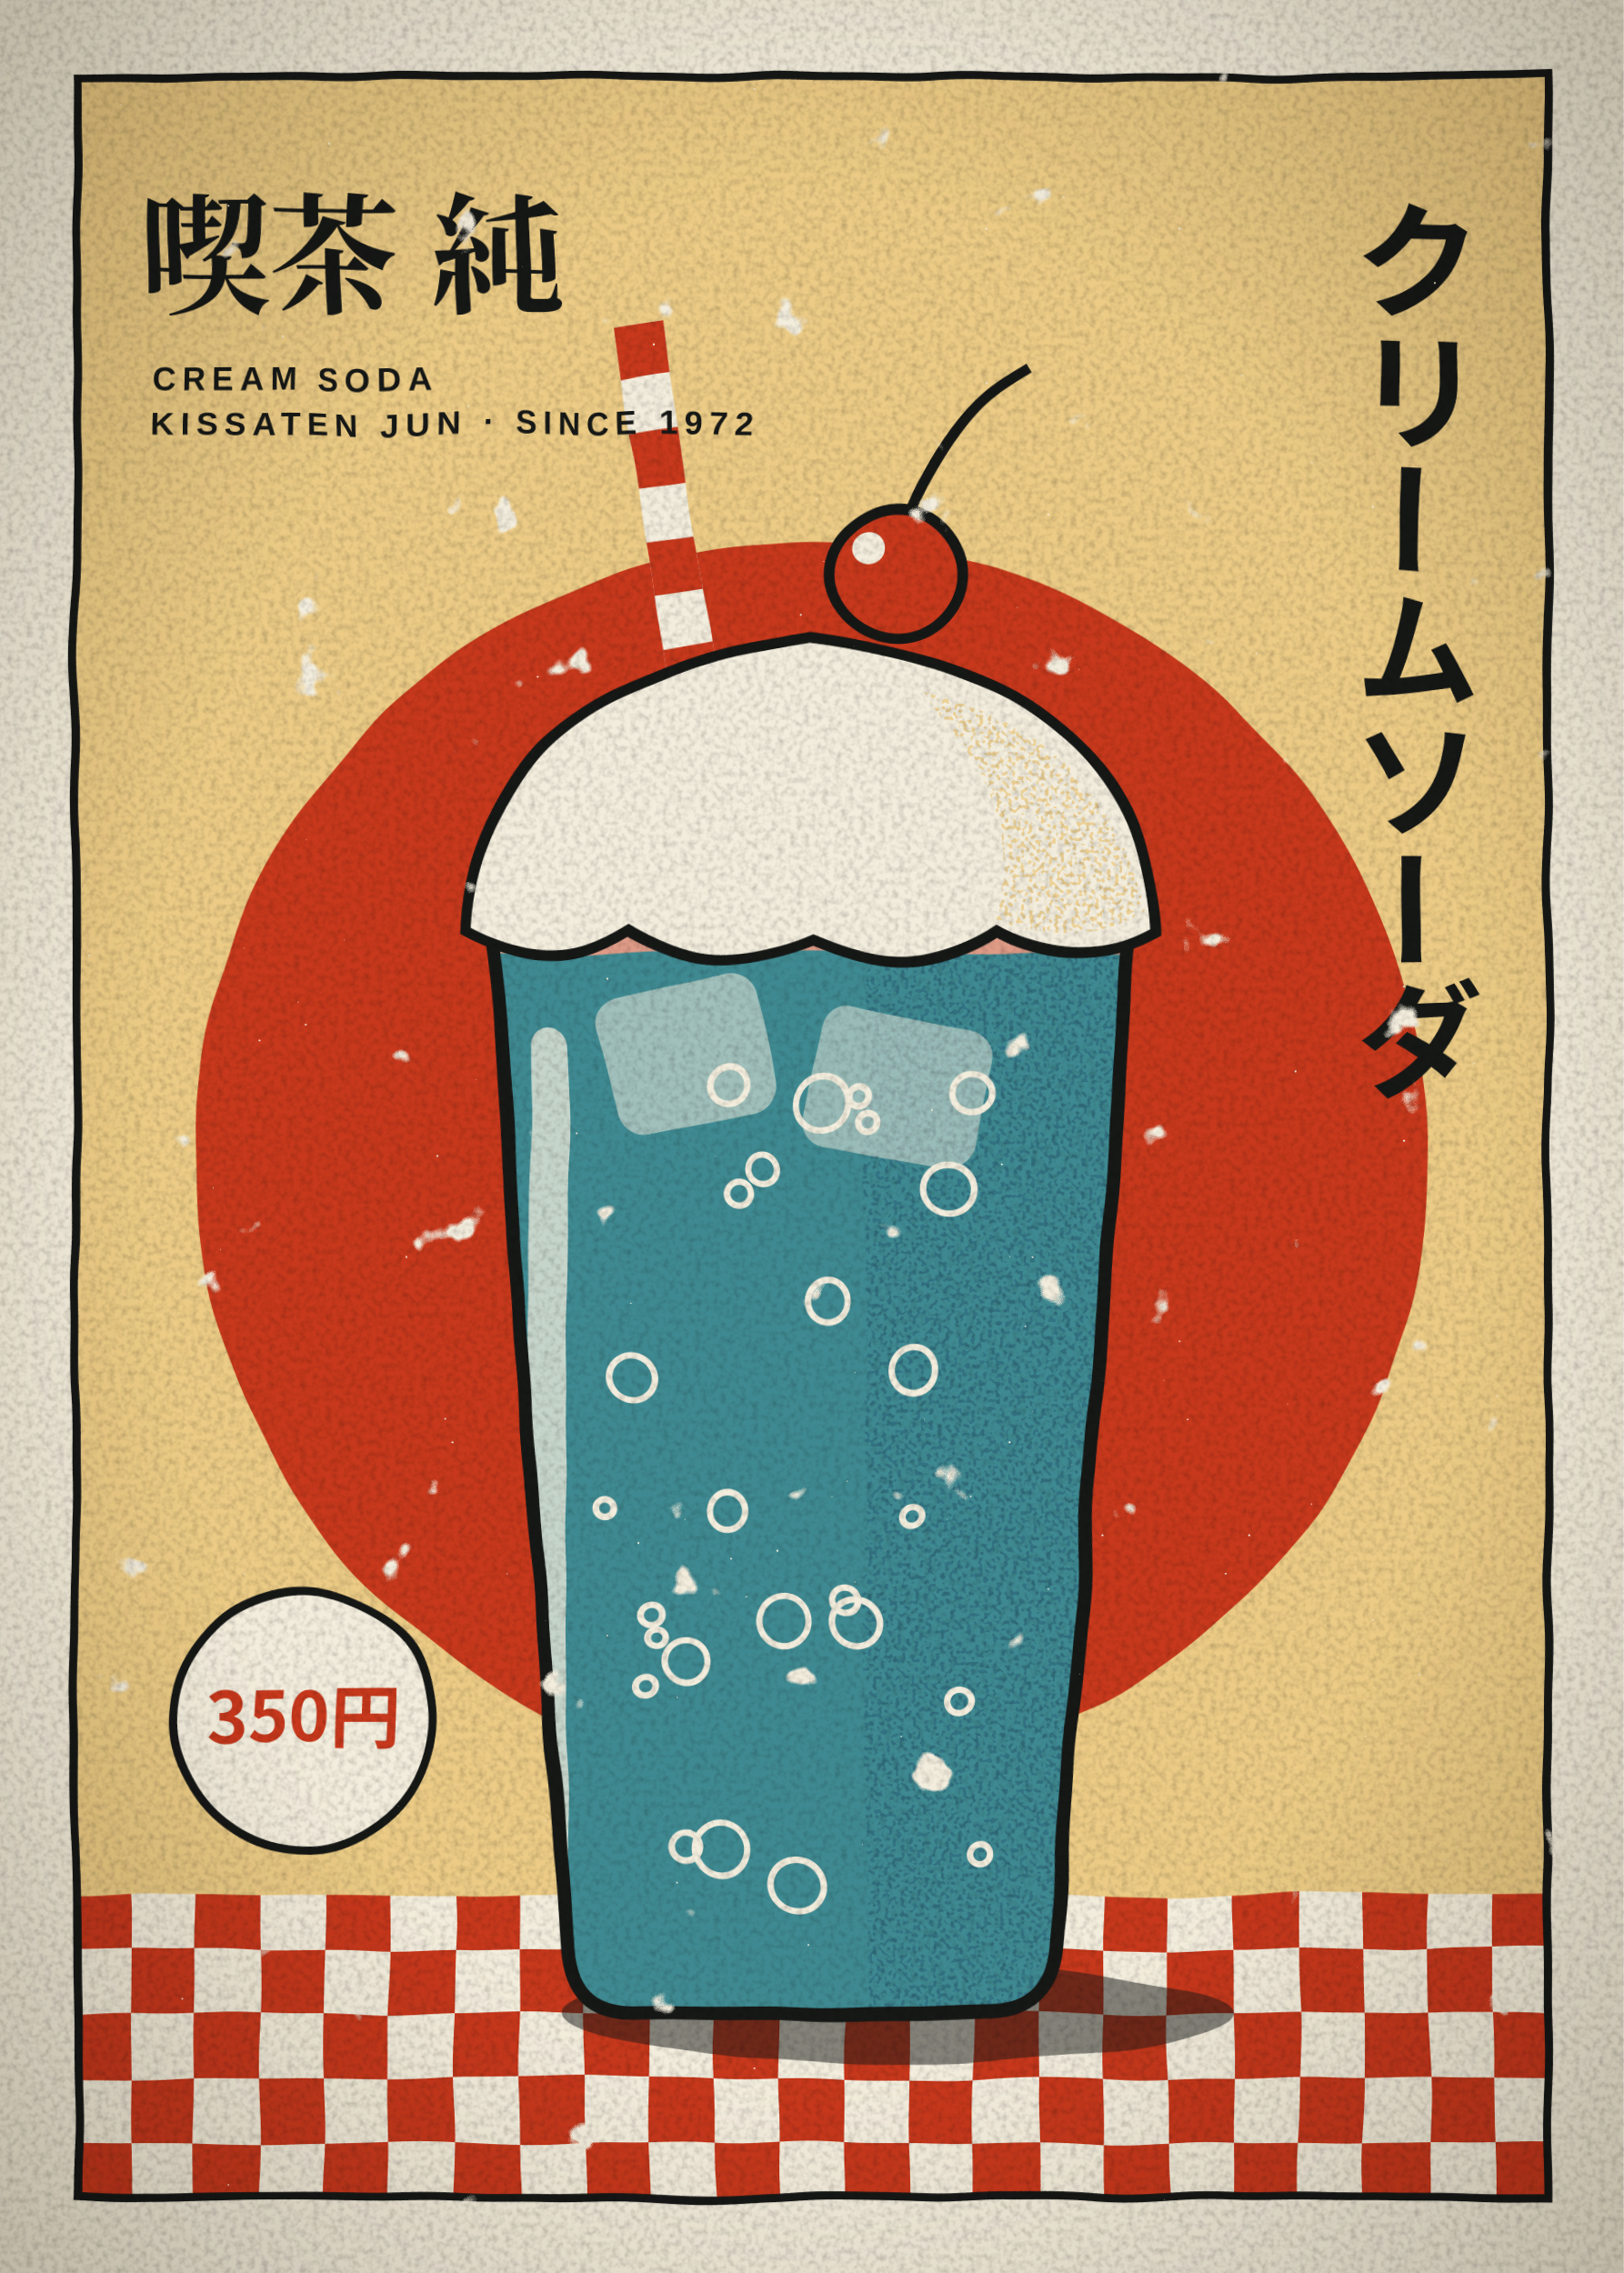
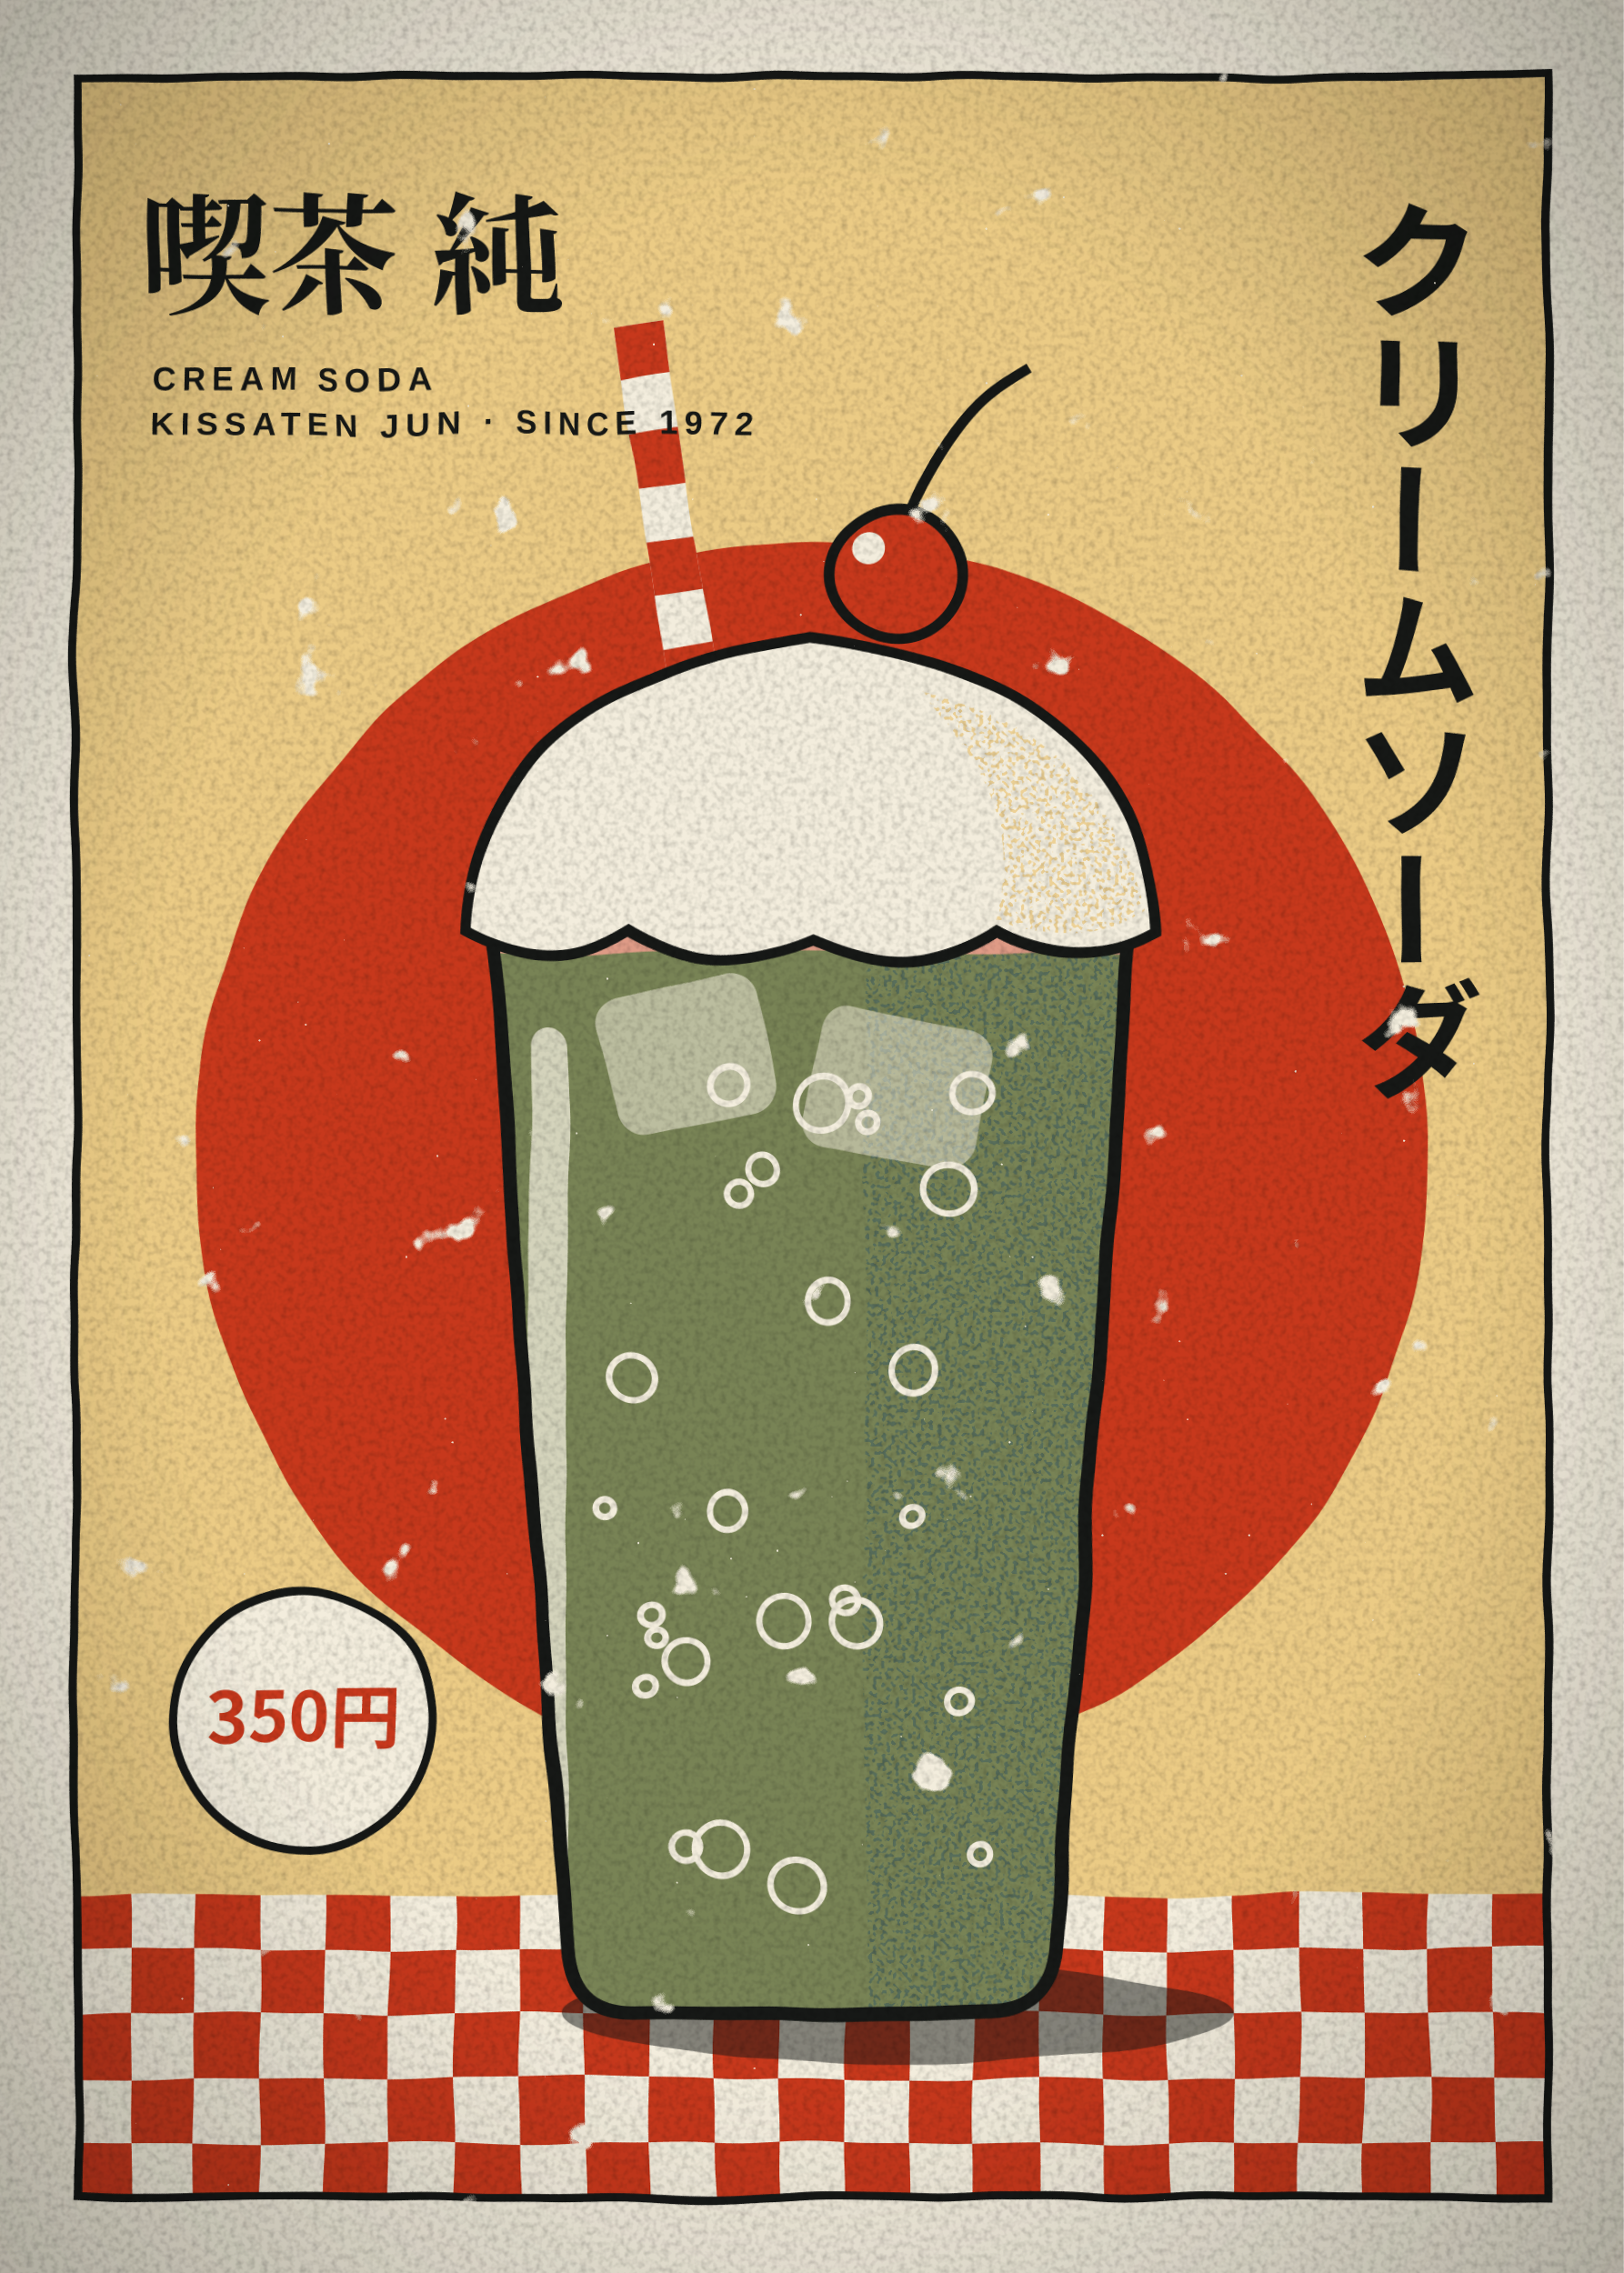
<svg xmlns="http://www.w3.org/2000/svg" width="300" height="420" viewBox="0 0 300 420" role="img">
  <defs>
    <filter id="jr-soda-ink" filterUnits="userSpaceOnUse" x="0" y="0" width="300" height="420" color-interpolation-filters="sRGB">
      <feTurbulence type="fractalNoise" baseFrequency="0.035" numOctaves="2" seed="41" result="warp" />
      <feDisplacementMap in="SourceGraphic" in2="warp" scale="2.2" xChannelSelector="R" yChannelSelector="G" result="wobbled" />
      <feTurbulence type="fractalNoise" baseFrequency="0.7" numOctaves="1" seed="48" result="speckNoise" />
      <feColorMatrix in="speckNoise" type="matrix" values="0 0 0 0 0  0 0 0 0 0  0 0 0 0 0  -30 0 0 0 25.425" result="keepSpeck" />
      <feTurbulence type="fractalNoise" baseFrequency="0.06" numOctaves="4" seed="52" result="scuffNoise" />
      <feColorMatrix in="scuffNoise" type="matrix" values="0 0 0 0 0  0 0 0 0 0  0 0 0 0 0  -24 0 0 0 19.86" result="keepScuff" />
      <feComposite in="keepSpeck" in2="keepScuff" operator="in" result="keep" />
      <feComposite in="wobbled" in2="keep" operator="in" />
    </filter>
    <filter id="jr-soda-grain" filterUnits="userSpaceOnUse" x="0" y="0" width="300" height="420">
      <feTurbulence type="fractalNoise" baseFrequency="0.85" numOctaves="2" seed="44" />
      <feColorMatrix type="matrix" values="1.3 0 0 0 0.2  1.3 0 0 0 0.2  1.3 0 0 0 0.2  0 0 0 0 0.45" />
    </filter>
    <radialGradient id="jr-soda-age" r="75%">
-       <stop offset="55%" stop-color="#4e4430" stop-opacity="0" />
-       <stop offset="100%" stop-color="#4e4430" stop-opacity="0.35" />
+       <stop offset="55%" stop-color="#161816" stop-opacity="0" />
+       <stop offset="100%" stop-color="#161816" stop-opacity="0.35" />
    </radialGradient>
    <clipPath id="jr-soda-clip">
      <rect x="14" y="14" width="272" height="392" />
    </clipPath>
    <clipPath id="jr-soda-glass">
      <path d="M90 158 L105 360 Q106 372 117 372 H183 Q194 372 195 360 L210 158Z" />
    </clipPath>
    <pattern id="jr-soda-check" width="24" height="24" patternUnits="userSpaceOnUse">
      <rect width="24" height="24" fill="#f3eddd" />
      <rect width="12" height="12" fill="#c7381c" />
      <rect x="12" y="12" width="12" height="12" fill="#c7381c" />
    </pattern>
    <filter id="jr-soda-st" x="0" y="0" width="100%" height="100%">
      <feTurbulence type="fractalNoise" baseFrequency="1.3" numOctaves="1" seed="3" result="n" />
      <feColorMatrix in="n" type="matrix" values="0 0 0 0 0  0 0 0 0 0  0 0 0 0 0  30 0 0 0 -16.44" result="m" />
      <feComposite in="SourceGraphic" in2="m" operator="in" />
    </filter>
  </defs>
  <rect width="300" height="420" fill="#f3eddd" />
  <g filter="url(#jr-soda-ink)">
    <g clip-path="url(#jr-soda-clip)">
      <rect x="14" y="14" width="272" height="392" fill="#ebcb85" />
      <circle cx="150" cy="214" r="114" fill="#c7381c" />
      <rect x="14" y="350" width="272" height="56" fill="url(#jr-soda-check)" />
      <ellipse cx="166" cy="372" rx="62" ry="9" fill="#161816" opacity="0.5" />
    </g>
    <path d="M118 60 L142 220" stroke="#f3eddd" stroke-width="9" />
    <path d="M118 60 L142 220" stroke="#c7381c" stroke-width="9" stroke-dasharray="10 10" />
    <path d="M90 158 L105 360 Q106 372 117 372 H183 Q194 372 195 360 L210 158Z" fill="#f3eddd" opacity="0.55" />
    <g clip-path="url(#jr-soda-glass)">
-       <rect x="80" y="176" width="140" height="200" fill="#3f8a92" />
+       <rect x="80" y="176" width="140" height="200" fill="#788355" />
      <rect x="160" y="176" width="60" height="200" fill="#1f4a66" opacity="0.35" filter="url(#jr-soda-st)" />
      <circle cx="112.002" cy="278.923" r="1.578" fill="none" stroke="#f3eddd" stroke-width="1.2" />
      <circle cx="175.43" cy="219.66" r="4.565" fill="none" stroke="#f3eddd" stroke-width="1.2" />
      <circle cx="126.302" cy="307.319" r="4.01" fill="none" stroke="#f3eddd" stroke-width="1.2" />
      <circle cx="168.147" cy="280.101" r="1.772" fill="none" stroke="#f3eddd" stroke-width="1.2" />
      <circle cx="136.613" cy="220.743" r="2.248" fill="none" stroke="#f3eddd" stroke-width="1.2" />
      <circle cx="121.029" cy="302.69" r="1.608" fill="none" stroke="#f3eddd" stroke-width="1.2" />
      <circle cx="152.558" cy="240.105" r="3.845" fill="none" stroke="#f3eddd" stroke-width="1.2" />
      <circle cx="168.779" cy="253.386" r="4.026" fill="none" stroke="#f3eddd" stroke-width="1.2" />
      <circle cx="141.235" cy="216.157" r="2.788" fill="none" stroke="#f3eddd" stroke-width="1.2" />
      <circle cx="158.791" cy="299.6" r="4.317" fill="none" stroke="#f3eddd" stroke-width="1.2" />
      <circle cx="160.738" cy="207.319" r="1.674" fill="none" stroke="#f3eddd" stroke-width="1.2" />
      <circle cx="126.429" cy="341.649" r="2.595" fill="none" stroke="#f3eddd" stroke-width="1.2" />
      <circle cx="152.322" cy="203.846" r="4.875" fill="none" stroke="#f3eddd" stroke-width="1.2" />
      <circle cx="147.063" cy="348.223" r="4.756" fill="none" stroke="#f3eddd" stroke-width="1.2" />
      <circle cx="179.689" cy="202.014" r="3.621" fill="none" stroke="#f3eddd" stroke-width="1.2" />
      <circle cx="134.097" cy="278.981" r="3.386" fill="none" stroke="#f3eddd" stroke-width="1.2" />
      <circle cx="118.904" cy="311.847" r="1.731" fill="none" stroke="#f3eddd" stroke-width="1.2" />
      <circle cx="181.23" cy="342.665" r="1.849" fill="none" stroke="#f3eddd" stroke-width="1.2" />
      <circle cx="145.217" cy="299.904" r="4.811" fill="none" stroke="#f3eddd" stroke-width="1.2" />
      <circle cx="156.888" cy="295.525" r="2.348" fill="none" stroke="#f3eddd" stroke-width="1.2" />
      <circle cx="159.015" cy="202.714" r="1.728" fill="none" stroke="#f3eddd" stroke-width="1.2" />
      <circle cx="132.986" cy="341.985" r="4.916" fill="none" stroke="#f3eddd" stroke-width="1.2" />
      <circle cx="116.908" cy="254.44" r="4.269" fill="none" stroke="#f3eddd" stroke-width="1.2" />
      <circle cx="134.42" cy="200.424" r="3.378" fill="none" stroke="#f3eddd" stroke-width="1.2" />
      <circle cx="120.233" cy="298.29" r="1.916" fill="none" stroke="#f3eddd" stroke-width="1.2" />
      <circle cx="177.192" cy="314.588" r="2.201" fill="none" stroke="#f3eddd" stroke-width="1.2" />
      <rect x="112" y="182" width="30" height="26" rx="5" fill="#f3eddd" opacity="0.55" transform="rotate(-12 127 195)" />
      <rect x="150" y="188" width="32" height="26" rx="5" fill="#f3eddd" opacity="0.5" transform="rotate(10 166 201)" />
      <rect x="98" y="190" width="7" height="160" rx="3.5" fill="#f3eddd" opacity="0.75" />
    </g>
    <path d="M90 158 L105 360 Q106 372 117 372 H183 Q194 372 195 360 L210 158Z" fill="none" stroke="#161816" stroke-width="2.5" />
    <path d="M86 172 Q88 126 150 118 Q212 126 214 172 Q198 180 184 172 Q168 182 150 174 Q132 182 116 172 Q102 180 86 172Z" fill="#f3eddd" stroke="#161816" stroke-width="2" />
    <path d="M170 128 Q204 136 212 168 Q198 176 184 170 Q190 150 170 128Z" fill="#ebcb85" opacity="0.8" filter="url(#jr-soda-st)" />
    <path d="M168 96 Q174 78 190 68" stroke="#161816" stroke-width="2" fill="none" />
    <circle cx="166" cy="106" r="12" fill="#c7381c" stroke="#161816" stroke-width="2" />
    <circle cx="161" cy="101" r="3" fill="#f3eddd" />
    <text x="26" y="56" font-family="'Hiragino Mincho ProN','Noto Serif JP','Noto Serif CJK JP','Yu Mincho',serif" font-weight="900" font-size="24" fill="#161816">喫茶 純</text>
    <text x="28" y="72" font-size="6" fill="#161816" font-family="'Helvetica Neue',Arial,sans-serif" font-weight="700" text-anchor="start" letter-spacing="1.2">
      <tspan x="28" dy="0">CREAM SODA</tspan>
      <tspan x="28" dy="8.4">KISSATEN JUN · SINCE 1972</tspan>
    </text>
    <text x="262" y="36" font-size="24" fill="#161816" font-family="'Hiragino Sans','Noto Sans JP','Noto Sans CJK JP','Yu Gothic',sans-serif" font-weight="900" letter-spacing="0" style="writing-mode:vertical-rl">クリームソーダ</text>
    <circle cx="56" cy="318" r="24" fill="#f3eddd" stroke="#161816" stroke-width="1.5" />
    <text x="56" y="322" text-anchor="middle" font-family="'Hiragino Sans','Noto Sans JP','Noto Sans CJK JP','Yu Gothic',sans-serif" font-weight="900" font-size="13" fill="#c7381c">350円</text>
    <rect x="14" y="14" width="272" height="392" fill="none" stroke="#161816" stroke-width="1.5" />
  </g>
  <rect width="300" height="420" fill="url(#jr-soda-age)" style="mix-blend-mode:multiply" />
  <rect width="300" height="420" filter="url(#jr-soda-grain)" style="mix-blend-mode:multiply" />
</svg>
